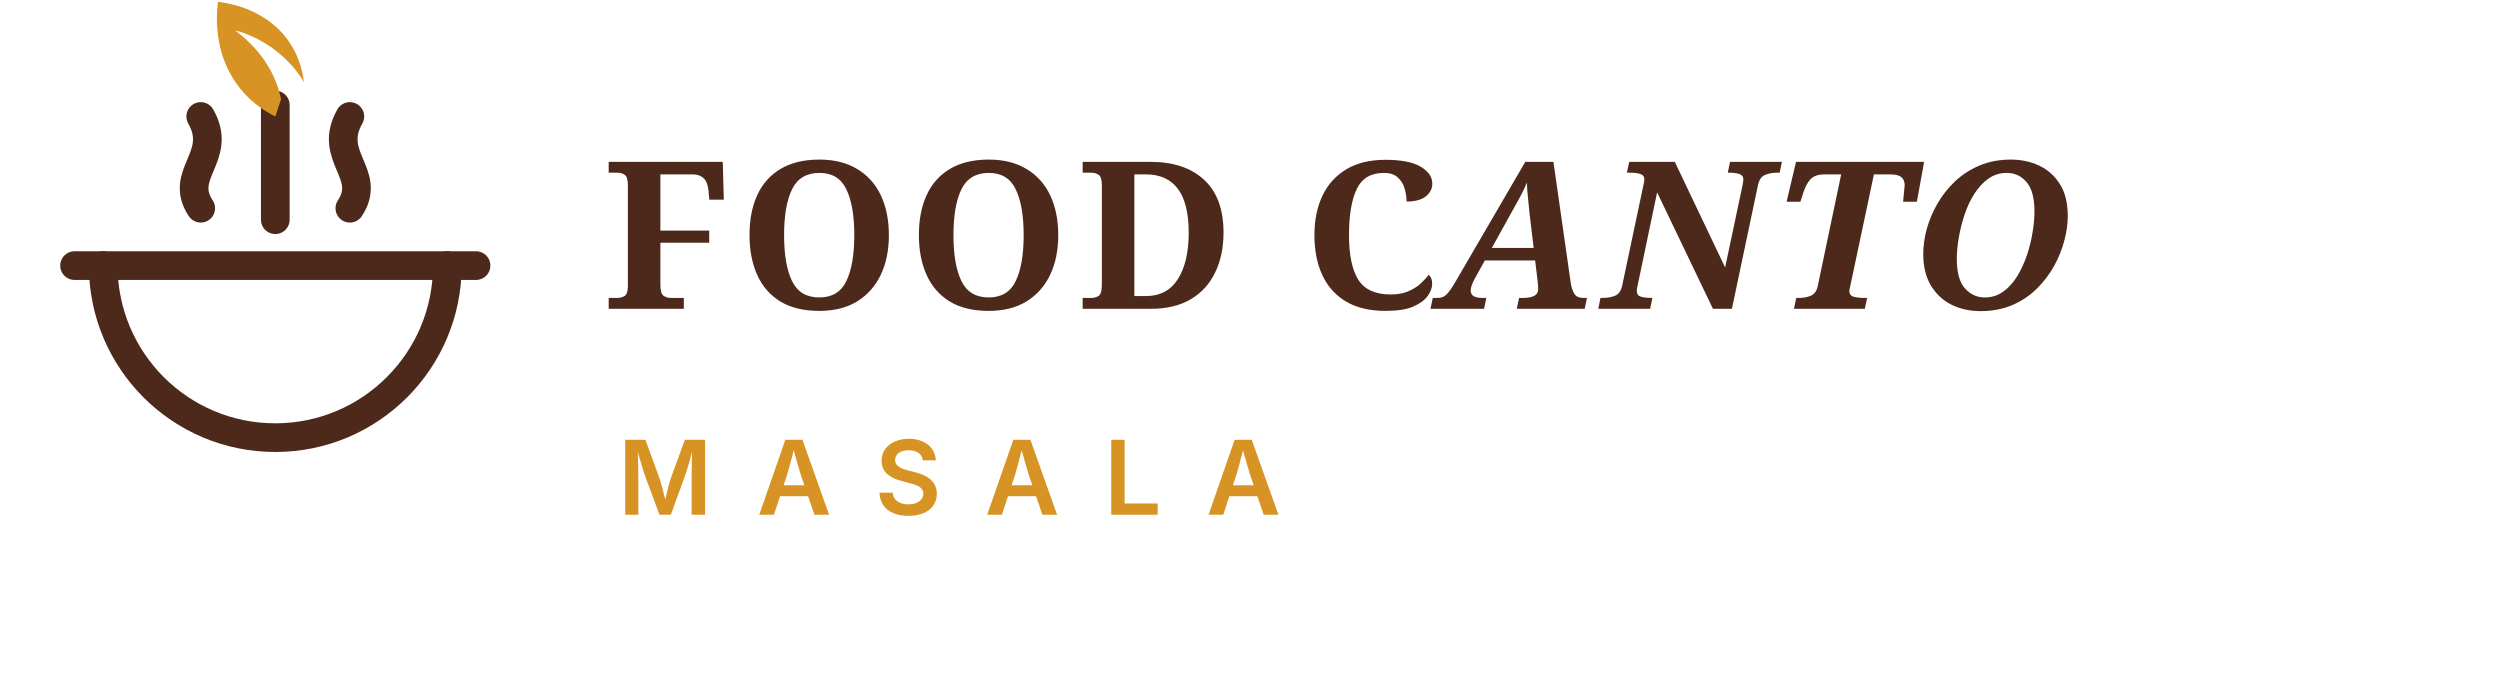
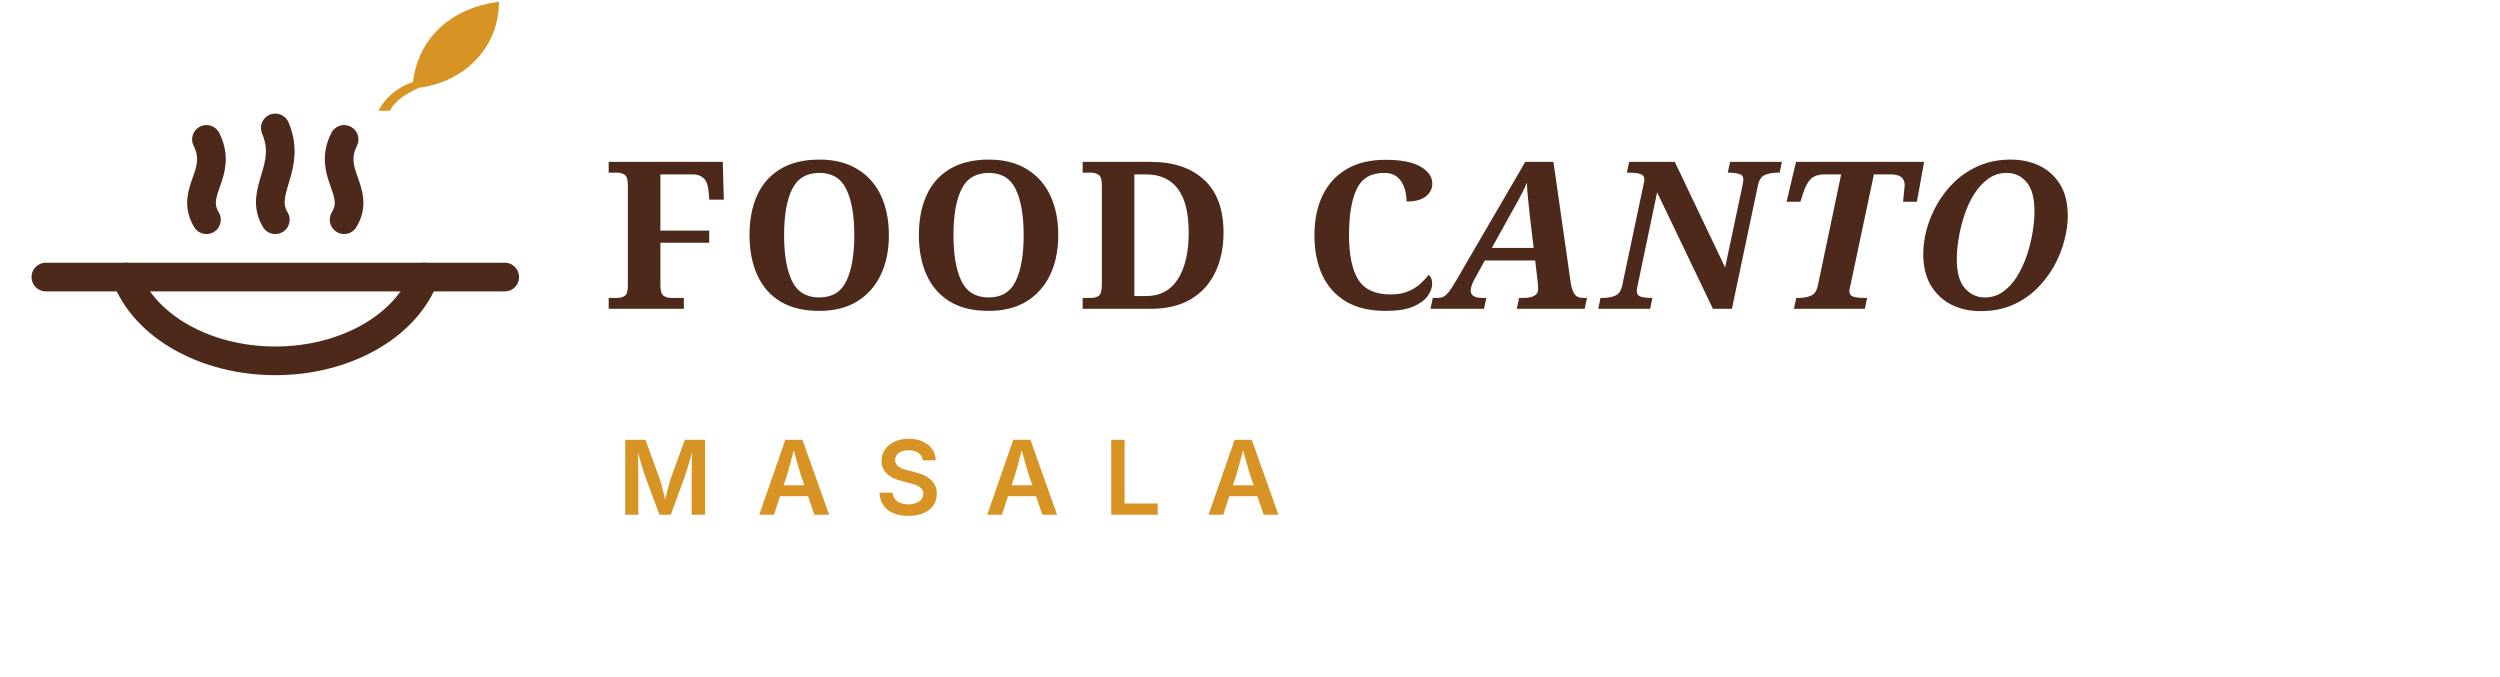
<svg xmlns="http://www.w3.org/2000/svg" viewBox="0 0 340 92" role="img" aria-label="FOOD CANTO">
  <g transform="translate(0,-6) scale(0.78)">
    <g fill="none" stroke="#4C291A" stroke-width="5" stroke-linecap="round" stroke-linejoin="round">
-       <path class="m-bowl" d="M18 54 a30 30 0 0 0 60 0" />
-       <path class="m-rim" d="M13 54 H83" />
-       <path class="m-steam1" d="M35 44 c-4 -6 4 -9 0 -16" />
-       <path class="m-steam2" d="M61 44 c4 -6 -4 -9 0 -16" />
-       <path class="m-stem" d="M48 46 V26" />
+       <path class="m-bowl" d="M22 56 a27 20 0 0 0 52 0" />
+       <path class="m-rim" d="M8 56 H88" />
+       <path class="m-steam1" d="M36 46 c-3 -5 3 -8 0 -14" />
+       <path class="m-steam2" d="M60 46 c3 -5 -3 -8 0 -14" />
+       <path class="m-stem" d="M48 46 c-3 -5 3 -9 0 -16" />
    </g>
-     <path class="m-leaf" fill="#D79424" d="M48 28 C40 24 37 16 38 8 c8 1 14 6 15 14 -3 -5 -8 -8 -12 -9 4 3 7 7 8 12 z" />
+     <path class="m-leaf" fill="#D79424" d="M66 27 c1 -2 3 -4 6 -5 1 -8 7 -13 15 -14 0 8 -6 14 -14 15 -2 1 -4 2 -5 4 z" />
  </g>
  <text x="82" y="42" text-anchor="start" font-family="Fraunces, Georgia, serif" font-weight="600" font-size="28" letter-spacing="1" fill="#4C291A">FOOD C<tspan font-style="italic">ANTO</tspan>
  </text>
  <text x="84" y="70" font-family="Inter, Arial, sans-serif" font-weight="600" font-size="14" letter-spacing="6" fill="#D79424">MASALA</text>
</svg>
